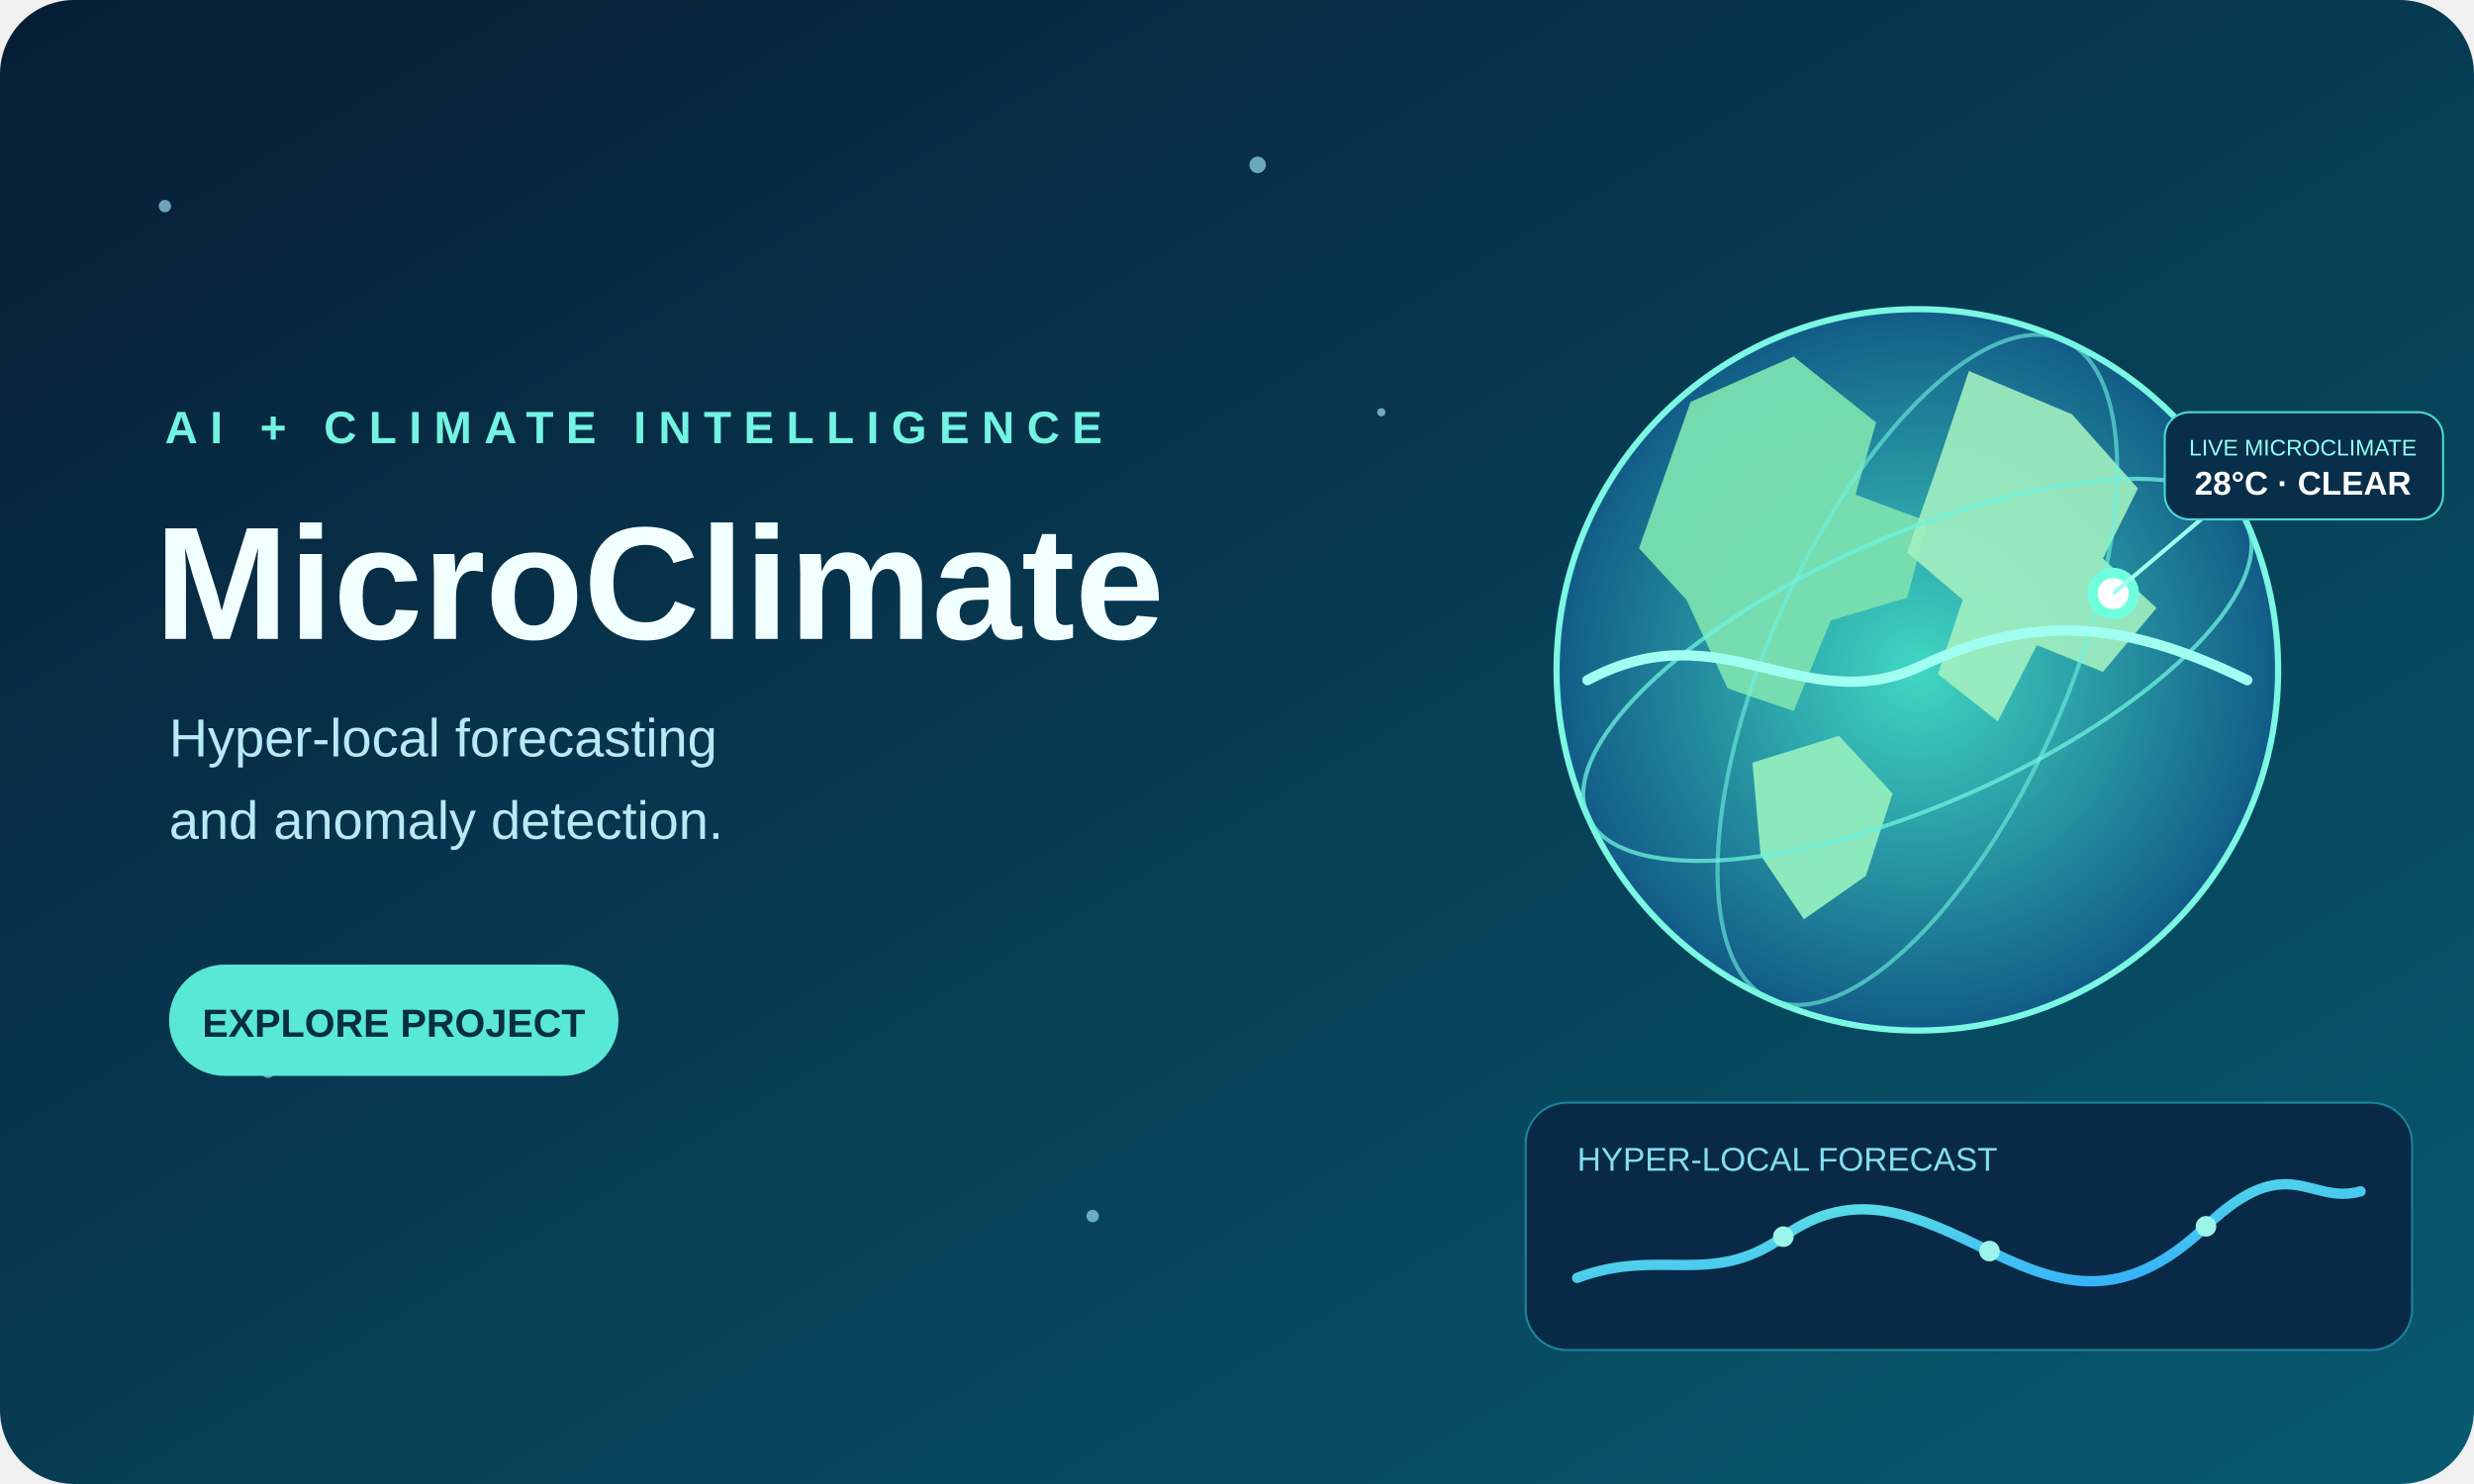
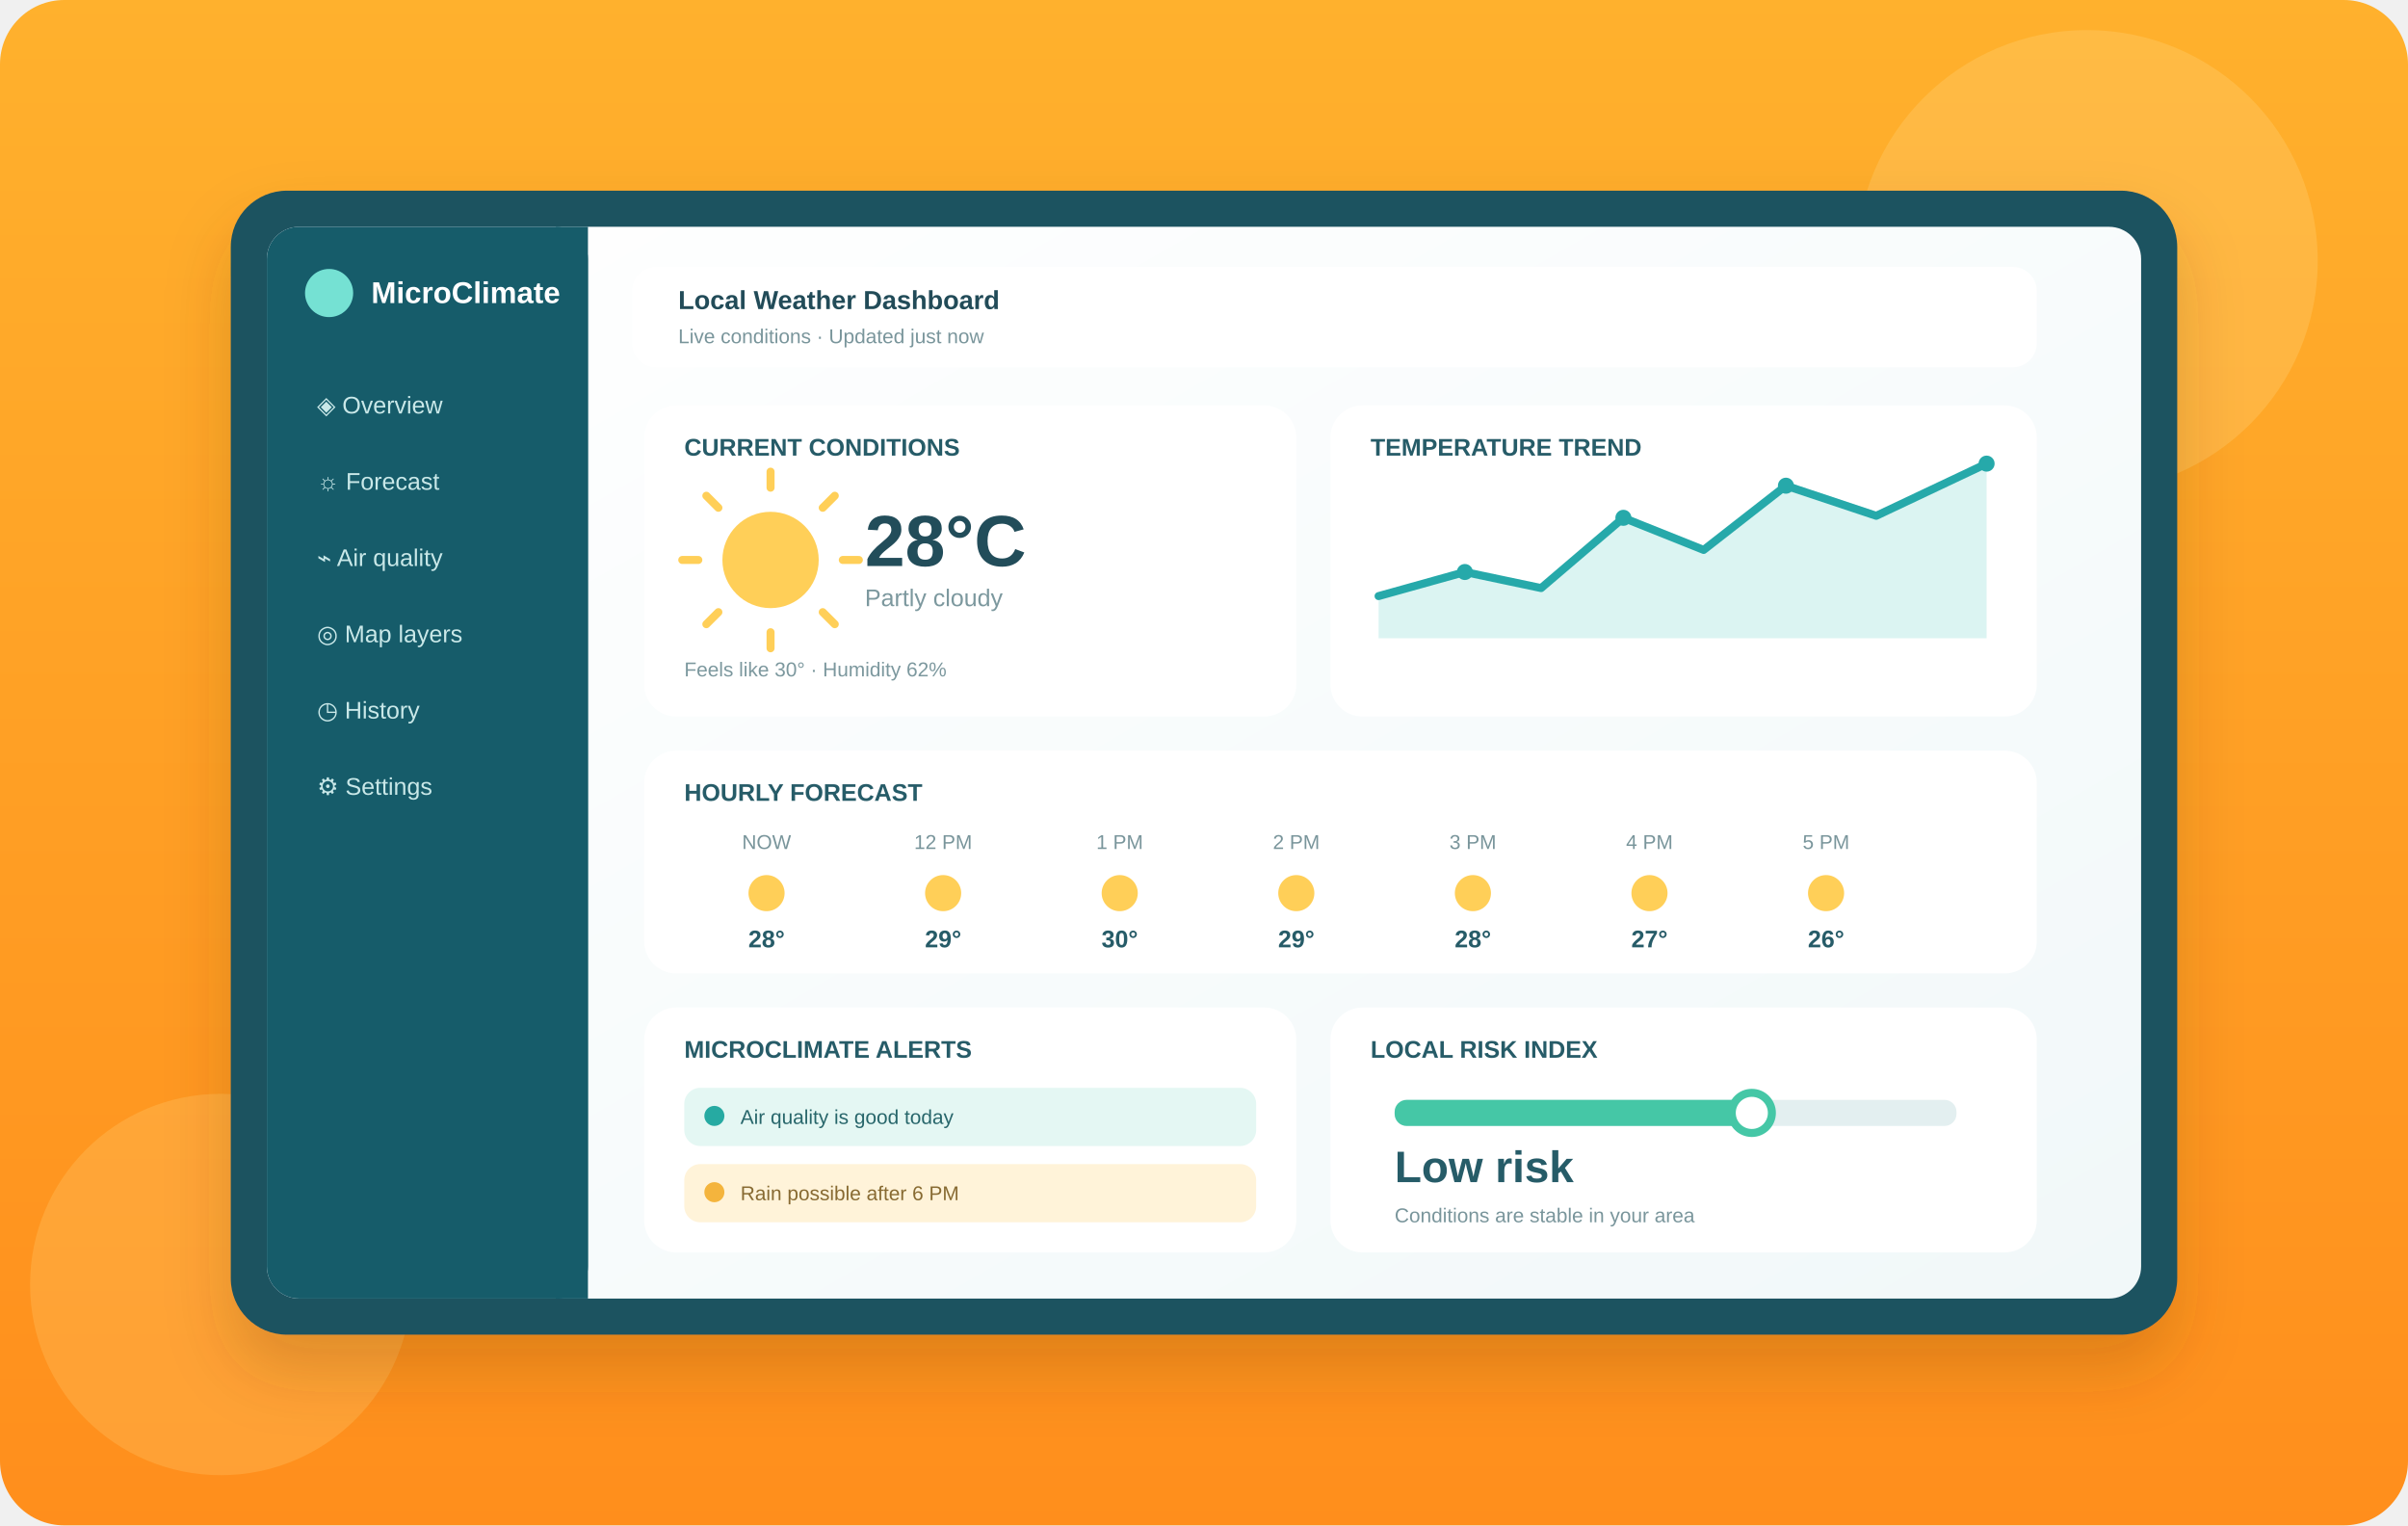
- <svg xmlns="http://www.w3.org/2000/svg" width="1200" height="720" viewBox="0 0 1200 720">
+ <svg xmlns="http://www.w3.org/2000/svg" width="1200" height="760" viewBox="0 0 1200 760">
  <defs>
-     <linearGradient id="bg" x1="0" y1="0" x2="1" y2="1">
-       <stop stop-color="#071d36" />
-       <stop offset="1" stop-color="#075a70" />
+     <linearGradient id="orange" x2="0" y2="1">
+       <stop stop-color="#ffb12d" />
+       <stop offset="1" stop-color="#ff8e1c" />
    </linearGradient>
-     <linearGradient id="cyan" x1="0" y1="0" x2="1" y2="1">
-       <stop stop-color="#69f0dc" />
-       <stop offset="1" stop-color="#2ea8ff" />
+     <linearGradient id="panel" x2="1" y2="1">
+       <stop stop-color="#fff" />
+       <stop offset="1" stop-color="#f1f8f9" />
    </linearGradient>
-     <radialGradient id="earth">
-       <stop stop-color="#40d7c3" />
-       <stop offset="1" stop-color="#125c87" />
-     </radialGradient>
+     <filter id="shadow">
+       <feDropShadow dx="0" dy="18" stdDeviation="16" flood-color="#68401b" flood-opacity=".2" />
+     </filter>
  </defs>
-   <rect width="1200" height="720" rx="36" fill="url(#bg)" />
-   <g fill="#a2e8ff" opacity=".65">
-     <circle cx="80" cy="100" r="3" />
-     <circle cx="610" cy="80" r="4" />
-     <circle cx="530" cy="590" r="3" />
-     <circle cx="1090" cy="570" r="4" />
-     <circle cx="670" cy="200" r="2" />
-     <circle cx="130" cy="520" r="3" />
+   <rect width="1200" height="760" rx="32" fill="url(#orange)" />
+   <circle cx="1040" cy="130" r="115" fill="#ffd57b" opacity=".3" />
+   <circle cx="110" cy="640" r="95" fill="#ffd57b" opacity=".25" />
+   <g filter="url(#shadow)" transform="translate(115 95)">
+     <rect width="970" height="570" rx="28" fill="#1f5261" />
+     <rect x="18" y="18" width="934" height="534" rx="16" fill="url(#panel)" />
+     <rect x="18" y="18" width="160" height="534" rx="16" fill="#155b6a" />
+     <rect x="162" y="18" width="16" height="534" fill="#155b6a" />
+     <circle cx="49" cy="51" r="12" fill="#74e1d3" />
+     <text x="70" y="56" font-family="Arial" font-size="15" font-weight="700" fill="#fff">MicroClimate</text>
+     <g font-family="Arial" font-size="12" fill="#c9e8e8">
+       <text x="43" y="111">◈  Overview</text>
+       <text x="43" y="149">☼  Forecast</text>
+       <text x="43" y="187">⌁  Air quality</text>
+       <text x="43" y="225">◎  Map layers</text>
+       <text x="43" y="263">◷  History</text>
+       <text x="43" y="301">⚙  Settings</text>
+     </g>
+     <rect x="200" y="38" width="700" height="50" rx="12" fill="#fff" />
+     <text x="223" y="59" font-family="Arial" font-size="13" font-weight="700" fill="#214c59">Local Weather Dashboard</text>
+     <text x="223" y="76" font-family="Arial" font-size="10" fill="#79959b">Live conditions · Updated just now</text>
+     <rect x="206" y="107" width="325" height="155" rx="16" fill="#fff" />
+     <text x="226" y="132" font-family="Arial" font-size="12" font-weight="700" fill="#285b68">CURRENT CONDITIONS</text>
+     <circle cx="269" cy="184" r="24" fill="#ffcf59" />
+     <g stroke="#ffcf59" stroke-width="4" stroke-linecap="round">
+       <path d="M269 148v-8 M269 228v-8 M233 184h-8 M313 184h-8 M243 158l-6-6 M301 216l-6-6 M295 158l6-6 M243 210l-6 6" />
+     </g>
+     <text x="316" y="187" font-family="Arial" font-size="36" font-weight="700" fill="#244d5a">28°C</text>
+     <text x="316" y="207" font-family="Arial" font-size="12" fill="#7c989e">Partly cloudy</text>
+     <text x="226" y="242" font-family="Arial" font-size="10" fill="#7c989e">Feels like 30° · Humidity 62%</text>
+     <rect x="548" y="107" width="352" height="155" rx="16" fill="#fff" />
+     <text x="568" y="132" font-family="Arial" font-size="12" font-weight="700" fill="#285b68">TEMPERATURE TREND</text>
+     <path d="M572 223 L572 202 L615 190 L653 198 L694 163 L734 179 L775 147 L820 162 L875 136 L875 223Z" fill="#7ed9d1" opacity=".28" />
+     <path d="M572 202 L615 190 L653 198 L694 163 L734 179 L775 147 L820 162 L875 136" fill="none" stroke="#28a9aa" stroke-width="4" stroke-linecap="round" stroke-linejoin="round" />
+     <g fill="#28a9aa">
+       <circle cx="615" cy="190" r="4" />
+       <circle cx="694" cy="163" r="4" />
+       <circle cx="775" cy="147" r="4" />
+       <circle cx="875" cy="136" r="4" />
+     </g>
+     <rect x="206" y="279" width="694" height="111" rx="16" fill="#fff" />
+     <text x="226" y="304" font-family="Arial" font-size="12" font-weight="700" fill="#285b68">HOURLY FORECAST</text>
+     <g font-family="Arial" font-size="10" fill="#79959b" text-anchor="middle">
+       <text x="267" y="328">NOW</text>
+       <text x="355" y="328">12 PM</text>
+       <text x="443" y="328">1 PM</text>
+       <text x="531" y="328">2 PM</text>
+       <text x="619" y="328">3 PM</text>
+       <text x="707" y="328">4 PM</text>
+       <text x="795" y="328">5 PM</text>
+     </g>
+     <g fill="#ffcf59">
+       <circle cx="267" cy="350" r="9" />
+       <circle cx="355" cy="350" r="9" />
+       <circle cx="443" cy="350" r="9" />
+       <circle cx="531" cy="350" r="9" />
+       <circle cx="619" cy="350" r="9" />
+       <circle cx="707" cy="350" r="9" />
+       <circle cx="795" cy="350" r="9" />
+     </g>
+     <g font-family="Arial" font-size="12" font-weight="700" fill="#285b68" text-anchor="middle">
+       <text x="267" y="377">28°</text>
+       <text x="355" y="377">29°</text>
+       <text x="443" y="377">30°</text>
+       <text x="531" y="377">29°</text>
+       <text x="619" y="377">28°</text>
+       <text x="707" y="377">27°</text>
+       <text x="795" y="377">26°</text>
+     </g>
+     <rect x="206" y="407" width="325" height="122" rx="16" fill="#fff" />
+     <text x="226" y="432" font-family="Arial" font-size="12" font-weight="700" fill="#285b68">MICROCLIMATE ALERTS</text>
+     <rect x="226" y="447" width="285" height="29" rx="8" fill="#e4f7f3" />
+     <circle cx="241" cy="461" r="5" fill="#28aaa2" />
+     <text x="254" y="465" font-family="Arial" font-size="10" fill="#28666b">Air quality is good today</text>
+     <rect x="226" y="485" width="285" height="29" rx="8" fill="#fff3d9" />
+     <circle cx="241" cy="499" r="5" fill="#f4b43c" />
+     <text x="254" y="503" font-family="Arial" font-size="10" fill="#876a31">Rain possible after 6 PM</text>
+     <rect x="548" y="407" width="352" height="122" rx="16" fill="#fff" />
+     <text x="568" y="432" font-family="Arial" font-size="12" font-weight="700" fill="#285b68">LOCAL RISK INDEX</text>
+     <g transform="translate(580 453)">
+       <rect width="280" height="13" rx="6" fill="#e3eff0" />
+       <rect width="178" height="13" rx="6" fill="#45c7a6" />
+       <circle cx="178" cy="6.5" r="10" fill="#fff" stroke="#45c7a6" stroke-width="4" />
+     </g>
+     <text x="580" y="494" font-family="Arial" font-size="22" font-weight="700" fill="#285b68">Low risk</text>
+     <text x="580" y="514" font-family="Arial" font-size="10" fill="#79959b">Conditions are stable in your area</text>
  </g>
-   <g transform="translate(720 85)">
-     <circle cx="210" cy="240" r="175" fill="url(#earth)" stroke="#7cf7e3" stroke-width="3" />
-     <path d="M100 110 L150 88 190 120 180 155 215 168 205 205 168 216 150 260 118 249 98 206 75 181Z" fill="#79e0b0" opacity=".95" />
-     <path d="M235 95 L285 116 317 152 300 186 326 210 300 241 268 228 249 265 220 242 232 206 205 183 218 146Z" fill="#a1efc0" opacity=".9" />
-     <path d="M130 285 L172 272 198 300 185 340 155 361 134 330Z" fill="#8be9bd" />
-     <ellipse cx="210" cy="240" rx="175" ry="65" fill="none" stroke="#6ef3df" stroke-width="2" opacity=".75" transform="rotate(-24 210 240)" />
-     <ellipse cx="210" cy="240" rx="72" ry="175" fill="none" stroke="#6ef3df" stroke-width="2" opacity=".6" transform="rotate(24 210 240)" />
-     <path d="M50 245 C115 210 155 265 212 238 S315 218 370 245" fill="none" stroke="#a1fff1" stroke-width="5" stroke-linecap="round" />
-     <circle cx="305" cy="203" r="10" fill="#fff" stroke="#70ffdd" stroke-width="5" />
-     <path d="M305 203 L370 148" stroke="#9effef" stroke-width="2" />
-     <rect x="330" y="115" width="135" height="52" rx="12" fill="#082e4a" stroke="#4cd9d1" />
-     <text x="397" y="136" text-anchor="middle" font-family="Arial,sans-serif" font-size="11" fill="#94fff0">LIVE MICROCLIMATE</text>
-     <text x="397" y="155" text-anchor="middle" font-family="Arial,sans-serif" font-size="16" font-weight="700" fill="#fff">28°C · CLEAR</text>
-     <rect x="20" y="450" width="430" height="120" rx="20" fill="#092a47" stroke="#1d829b" />
-     <text x="45" y="483" font-family="Arial,sans-serif" font-size="16" fill="#83dff0">HYPER-LOCAL FORECAST</text>
-     <path d="M45 535 C85 520 110 540 145 515 S210 505 245 522 S310 548 350 510 S400 500 425 493" fill="none" stroke="url(#cyan)" stroke-width="5" stroke-linecap="round" />
-     <g fill="#9af5e8">
-       <circle cx="145" cy="515" r="5" />
-       <circle cx="245" cy="522" r="5" />
-       <circle cx="350" cy="510" r="5" />
-     </g>
-   </g>
-   <text x="80" y="215" font-family="Arial,sans-serif" font-size="22" letter-spacing="6" fill="#73f4e2" font-weight="700">AI + CLIMATE INTELLIGENCE</text>
-   <text x="75" y="310" font-family="Arial,sans-serif" font-size="78" font-weight="800" fill="#f2ffff">MicroClimate</text>
-   <text x="82" y="367" font-family="Arial,sans-serif" font-size="26" fill="#b7e9f7">Hyper-local forecasting</text>
-   <text x="82" y="407" font-family="Arial,sans-serif" font-size="26" fill="#b7e9f7">and anomaly detection.</text>
-   <rect x="82" y="468" width="218" height="54" rx="27" fill="#59e8d5" />
-   <text x="191" y="503" text-anchor="middle" font-family="Arial,sans-serif" font-size="19" font-weight="700" fill="#062e43">EXPLORE PROJECT</text>
</svg>
